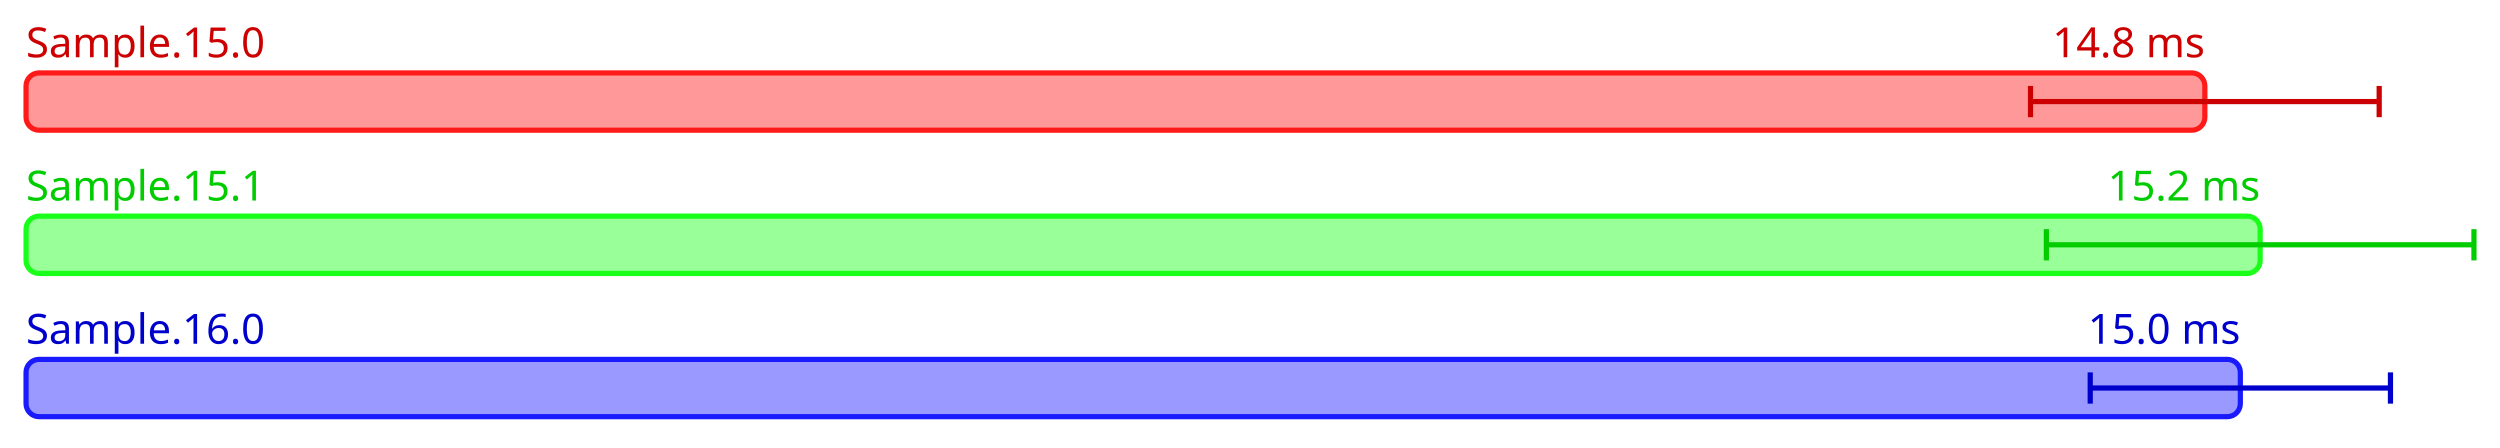
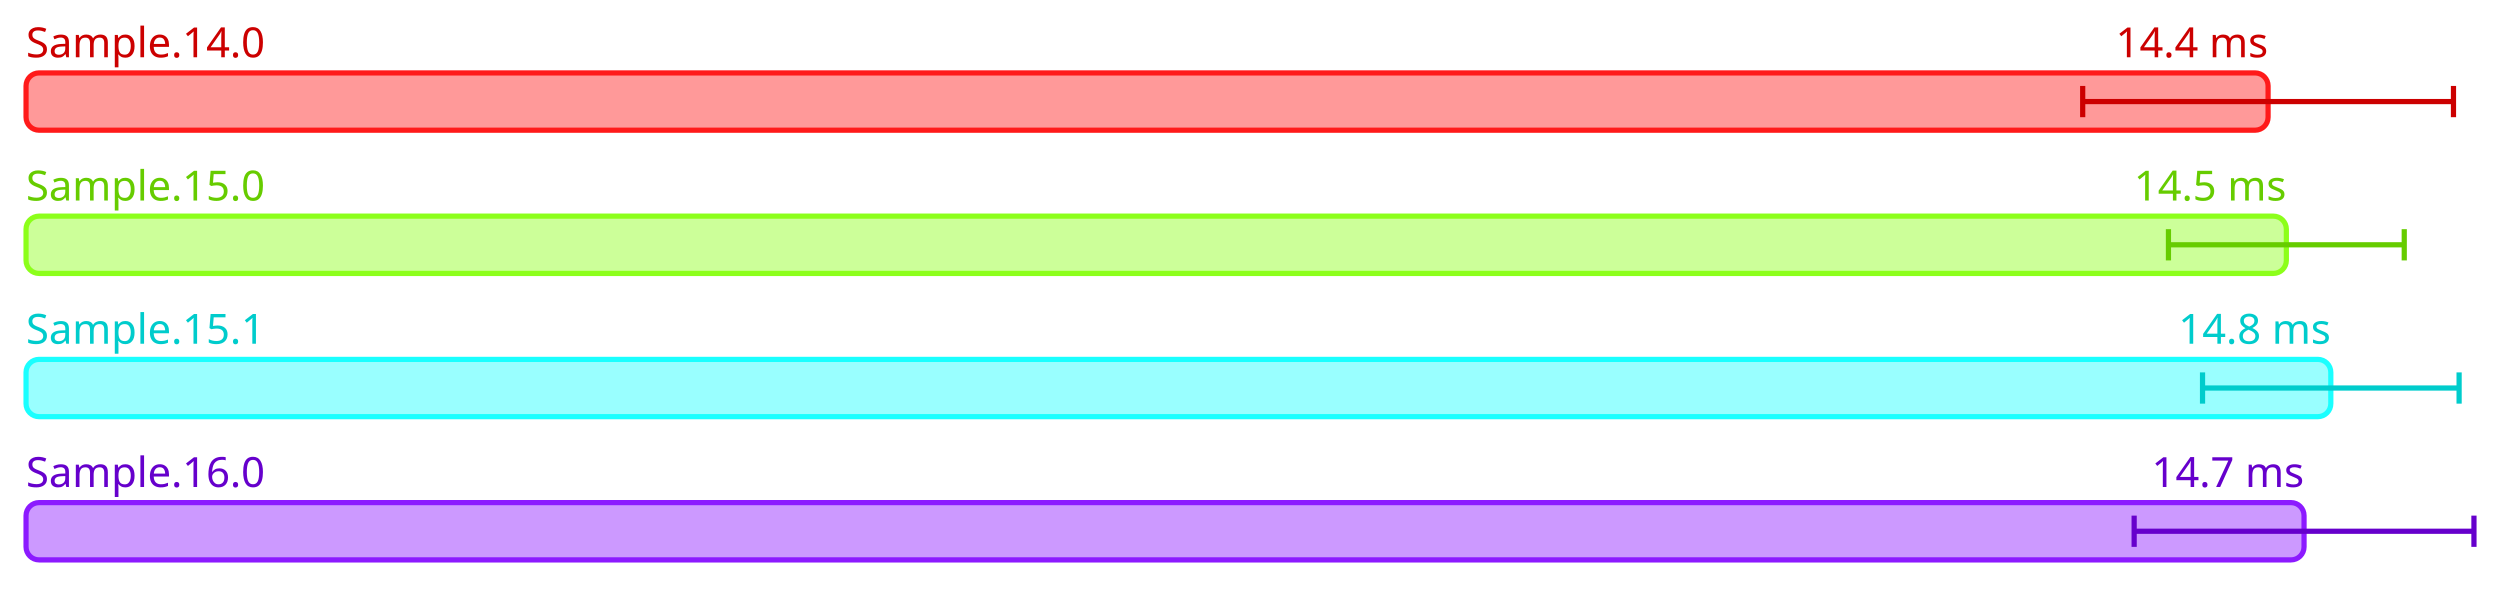
- <svg xmlns="http://www.w3.org/2000/svg" height="172" width="960.0" font-size="16" font-family="sans-serif" stroke-width="2">
+ <svg xmlns="http://www.w3.org/2000/svg" height="227" width="960.0" font-size="16" font-family="sans-serif" stroke-width="2">
  <g transform="translate(10.0 0)">
    <g fill="hsl(0, 100%, 40%)">
-       <text y="22">Sample.15.0</text>
-       <text y="22" x="836.659" text-anchor="end">14.8 ms</text>
+       <text y="22">Sample.14.0</text>
+       <text y="22" x="860.946" text-anchor="end">14.4 ms</text>
    </g>
    <g>
-       <rect y="28" rx="5" height="22" width="836.659" fill="hsl(0, 100%, 80%)" stroke="hsl(0, 100%, 55%)" />
+       <rect y="28" rx="5" height="22" width="860.946" fill="hsl(0, 100%, 80%)" stroke="hsl(0, 100%, 55%)" />
      <g stroke="hsl(0, 100%, 40%)">
-         <line x1="769.712" x2="903.605" y1="39" y2="39" />
-         <line x1="769.712" x2="769.712" y1="33" y2="45" />
-         <line x1="903.605" x2="903.605" y1="33" y2="45" />
+         <line x1="789.755" x2="932.136" y1="39" y2="39" />
+         <line x1="789.755" x2="789.755" y1="33" y2="45" />
+         <line x1="932.136" x2="932.136" y1="33" y2="45" />
      </g>
    </g>
-     <g fill="hsl(120, 100%, 40%)">
-       <text y="77">Sample.15.1</text>
-       <text y="77" x="857.9" text-anchor="end">15.2 ms</text>
+     <g fill="hsl(90, 100%, 40%)">
+       <text y="77">Sample.15.0</text>
+       <text y="77" x="867.958" text-anchor="end">14.5 ms</text>
    </g>
    <g>
-       <rect y="83" rx="5" height="22" width="857.9" fill="hsl(120, 100%, 80%)" stroke="hsl(120, 100%, 55%)" />
-       <g stroke="hsl(120, 100%, 40%)">
-         <line x1="775.8" x2="940.0" y1="94" y2="94" />
-         <line x1="775.8" x2="775.8" y1="88" y2="100" />
-         <line x1="940.0" x2="940.0" y1="88" y2="100" />
+       <rect y="83" rx="5" height="22" width="867.958" fill="hsl(90, 100%, 80%)" stroke="hsl(90, 100%, 55%)" />
+       <g stroke="hsl(90, 100%, 40%)">
+         <line x1="822.684" x2="913.231" y1="94" y2="94" />
+         <line x1="822.684" x2="822.684" y1="88" y2="100" />
+         <line x1="913.231" x2="913.231" y1="88" y2="100" />
      </g>
    </g>
-     <g fill="hsl(240, 100%, 40%)">
-       <text y="132">Sample.16.0</text>
-       <text y="132" x="850.291" text-anchor="end">15.0 ms</text>
+     <g fill="hsl(180, 100%, 40%)">
+       <text y="132">Sample.15.1</text>
+       <text y="132" x="885.034" text-anchor="end">14.8 ms</text>
    </g>
    <g>
-       <rect y="138" rx="5" height="22" width="850.291" fill="hsl(240, 100%, 80%)" stroke="hsl(240, 100%, 55%)" />
-       <g stroke="hsl(240, 100%, 40%)">
-         <line x1="792.648" x2="907.934" y1="149" y2="149" />
-         <line x1="792.648" x2="792.648" y1="143" y2="155" />
-         <line x1="907.934" x2="907.934" y1="143" y2="155" />
+       <rect y="138" rx="5" height="22" width="885.034" fill="hsl(180, 100%, 80%)" stroke="hsl(180, 100%, 55%)" />
+       <g stroke="hsl(180, 100%, 40%)">
+         <line x1="835.772" x2="934.296" y1="149" y2="149" />
+         <line x1="835.772" x2="835.772" y1="143" y2="155" />
+         <line x1="934.296" x2="934.296" y1="143" y2="155" />
+       </g>
+     </g>
+     <g fill="hsl(270, 100%, 40%)">
+       <text y="187">Sample.16.0</text>
+       <text y="187" x="874.756" text-anchor="end">14.7 ms</text>
+     </g>
+     <g>
+       <rect y="193" rx="5" height="22" width="874.756" fill="hsl(270, 100%, 80%)" stroke="hsl(270, 100%, 55%)" />
+       <g stroke="hsl(270, 100%, 40%)">
+         <line x1="809.513" x2="940.0" y1="204" y2="204" />
+         <line x1="809.513" x2="809.513" y1="198" y2="210" />
+         <line x1="940.0" x2="940.0" y1="198" y2="210" />
      </g>
    </g>
  </g>
</svg>
